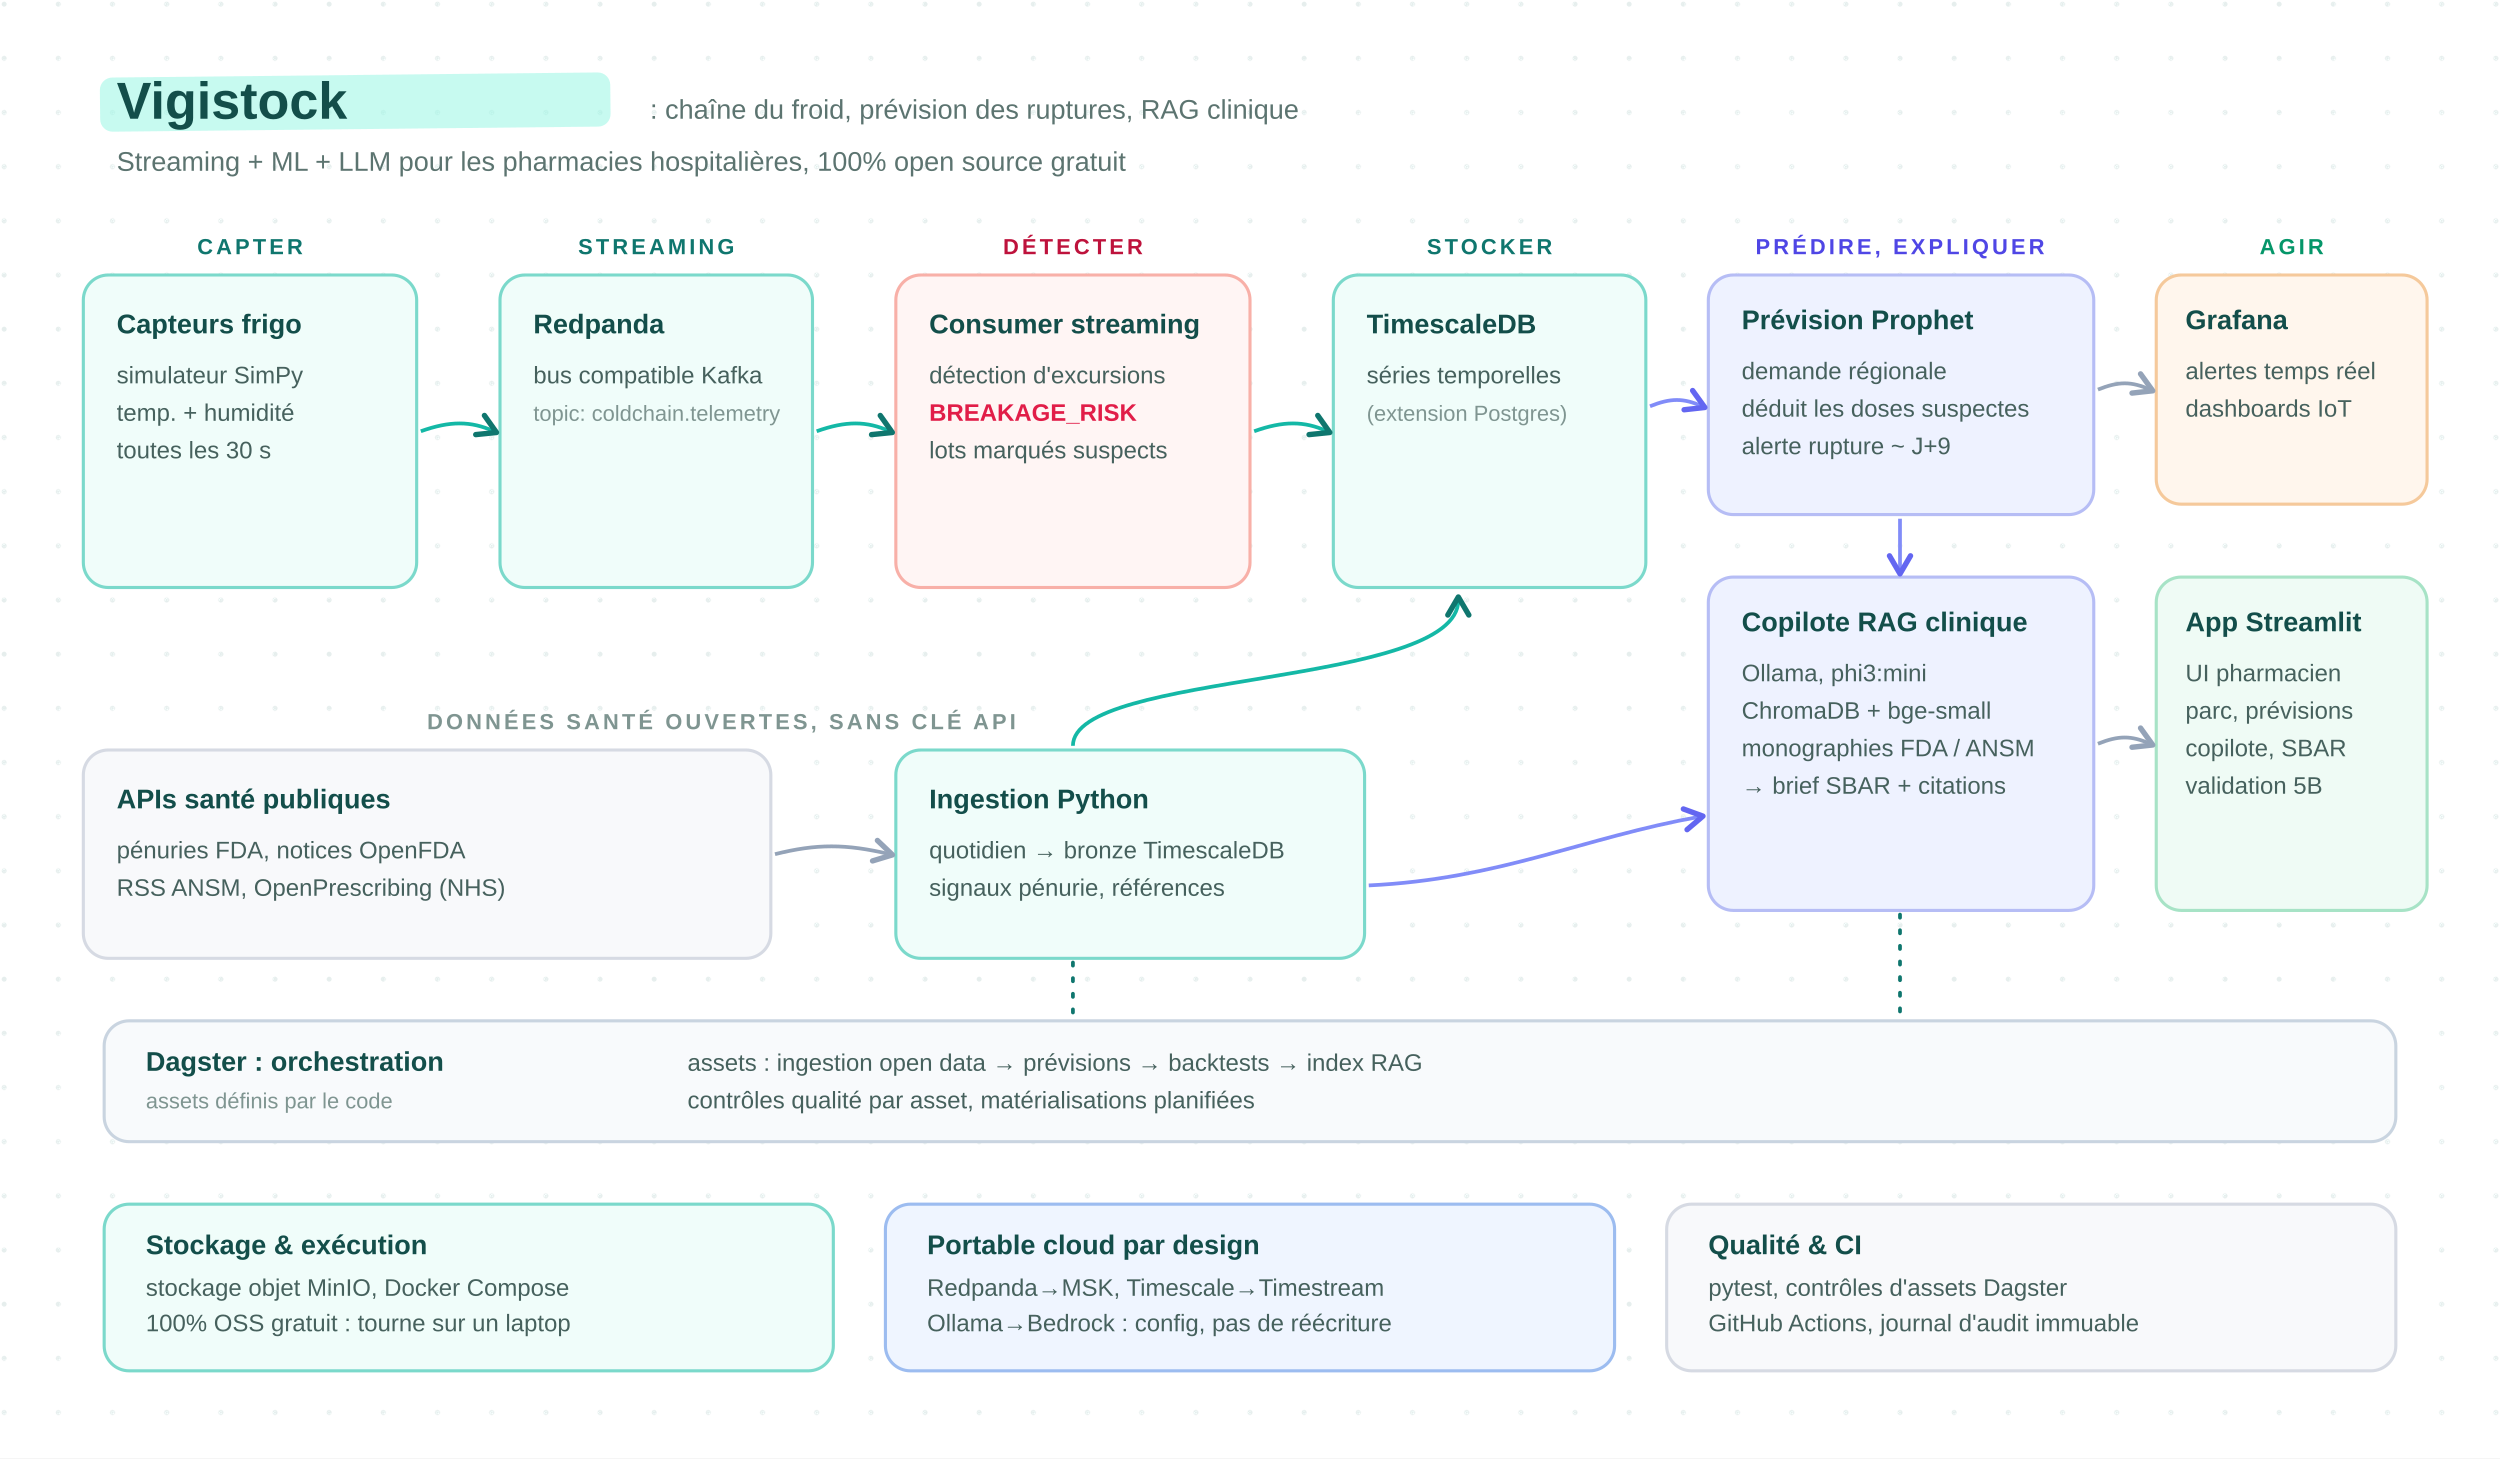
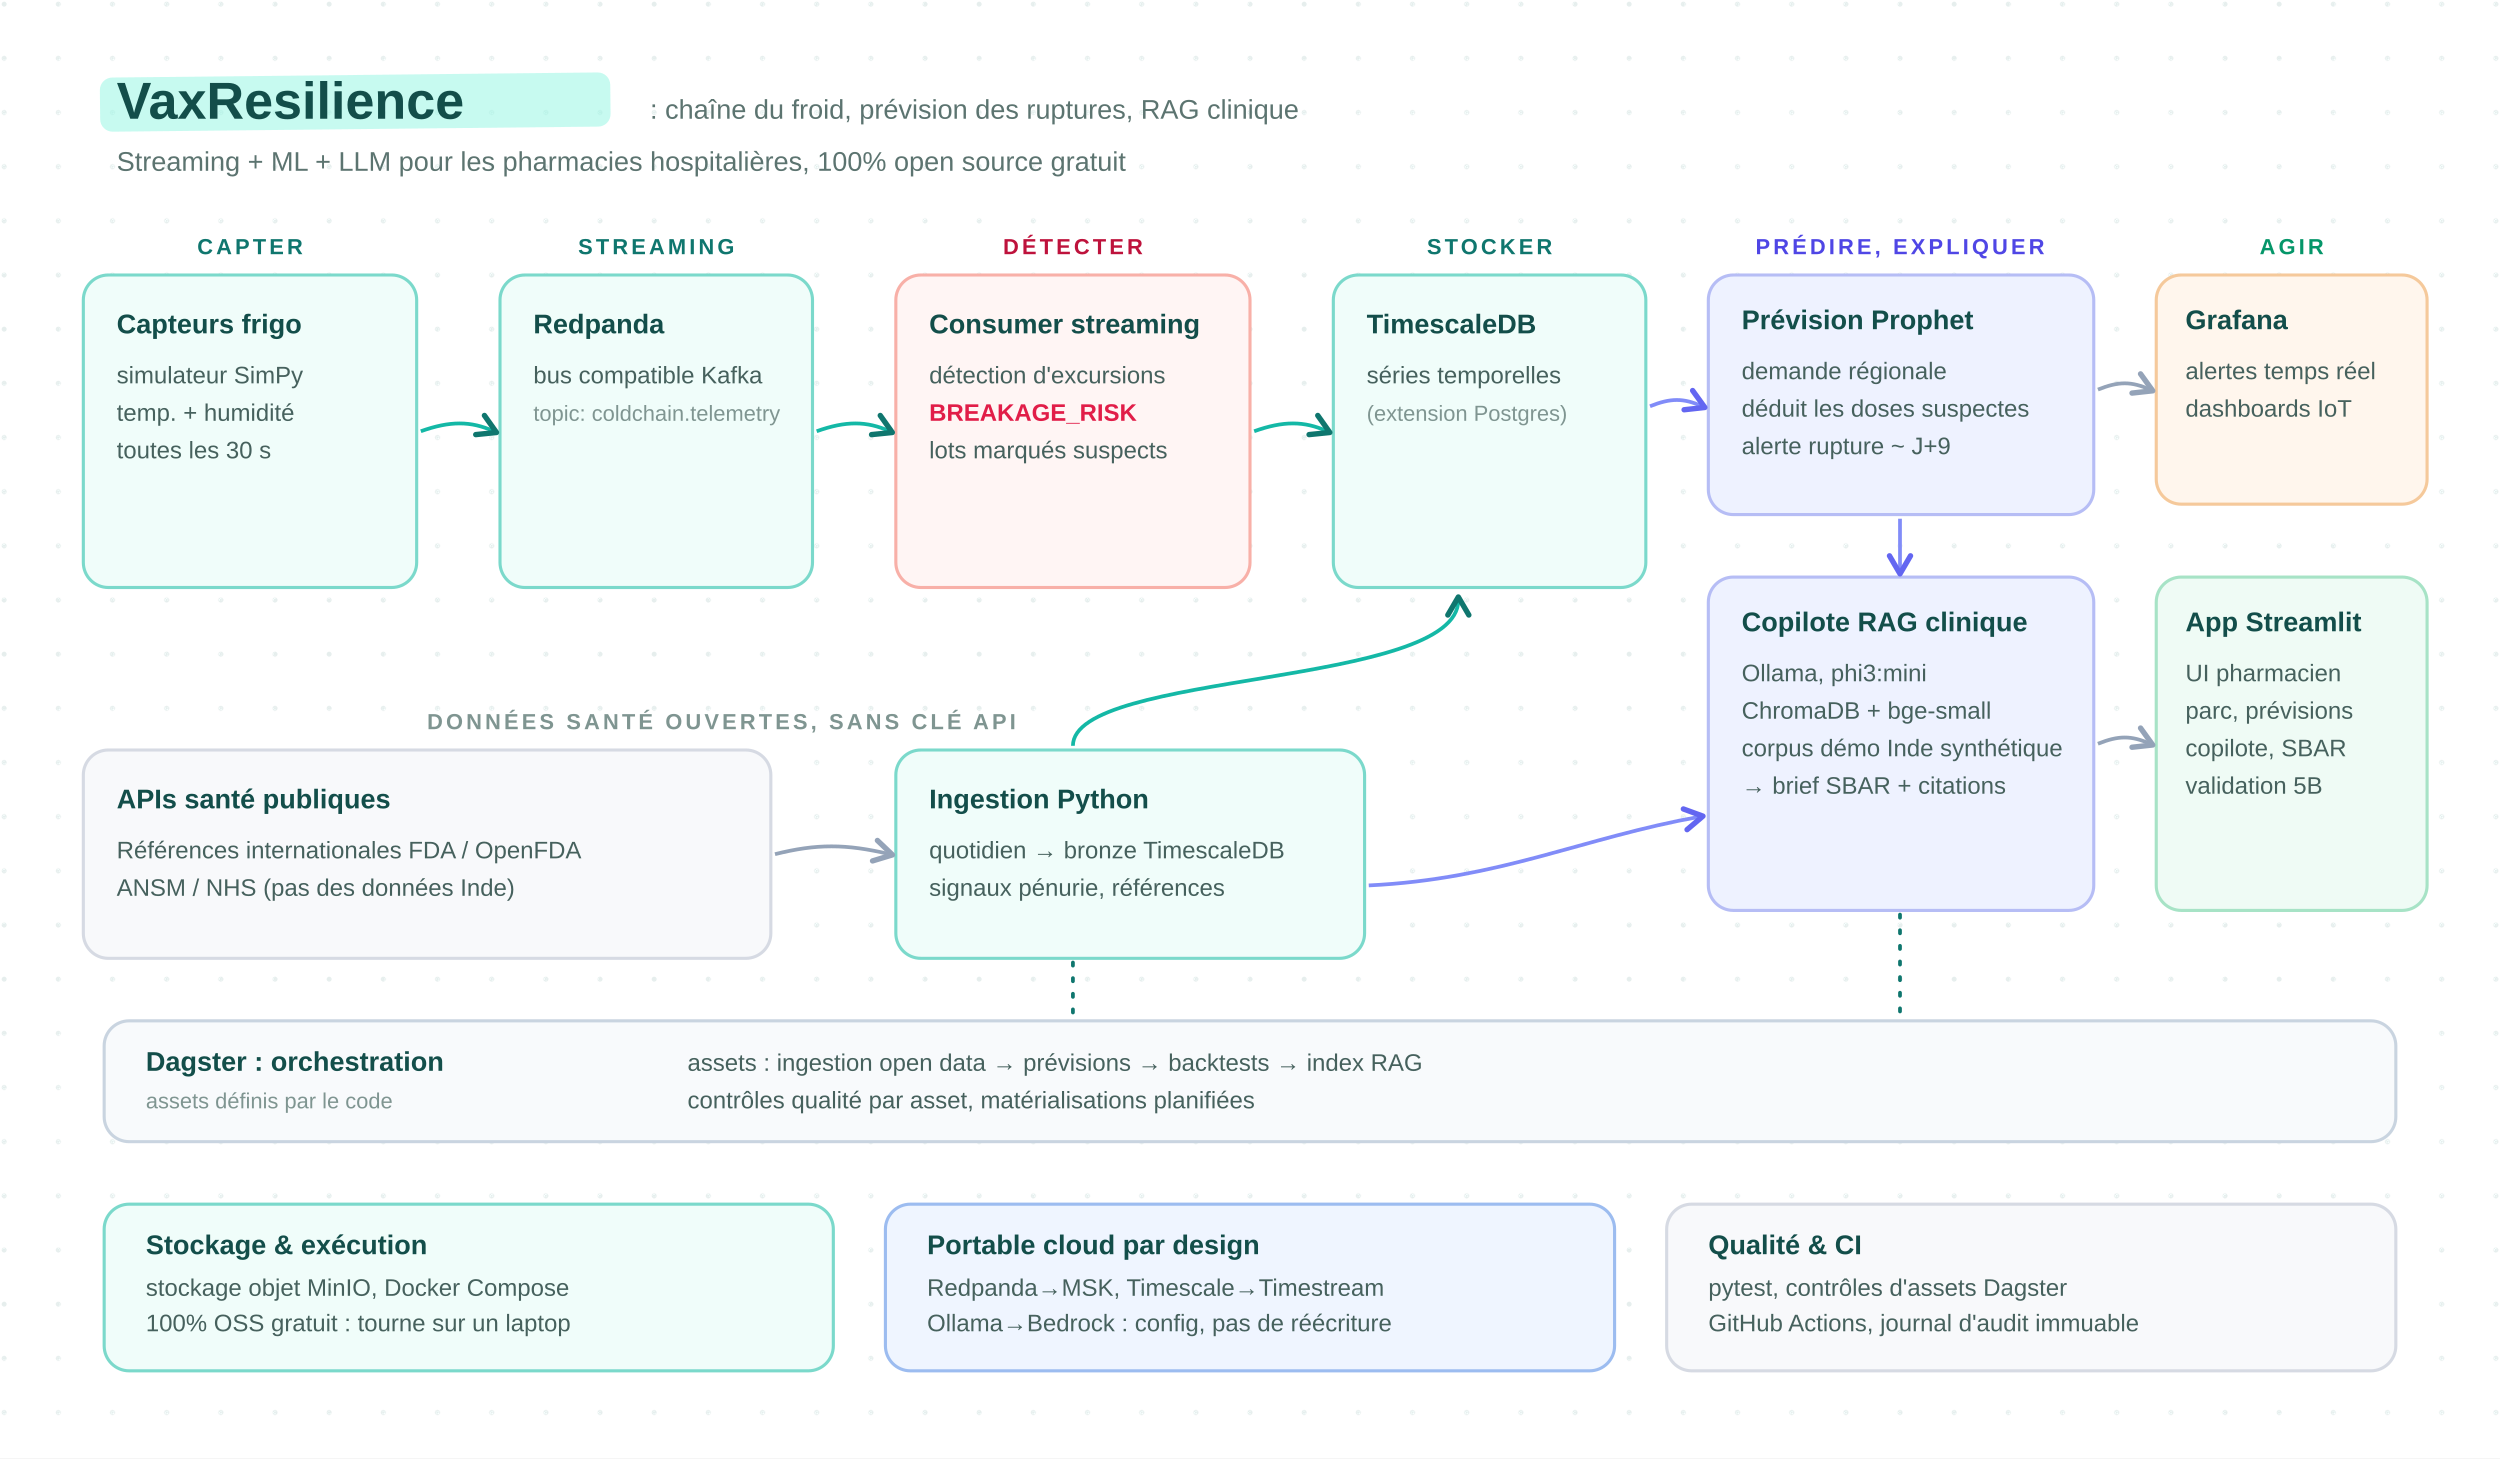
- <svg xmlns="http://www.w3.org/2000/svg" viewBox="0 0 1200 700" width="1200" height="700" role="img" aria-label="Schéma d'architecture Vigistock">
+ <svg xmlns="http://www.w3.org/2000/svg" viewBox="0 0 1200 700" width="1200" height="700" role="img" aria-label="Schéma d'architecture VaxResilience">
  <defs>
    <pattern id="dots" width="26" height="26" patternUnits="userSpaceOnUse">
      <circle cx="2" cy="2" r="1.2" fill="#E6EEED" />
    </pattern>
    <marker id="chT" viewBox="0 0 10 10" refX="7" refY="5" markerWidth="8" markerHeight="8" orient="auto">
      <path d="M2 1.5 L8 5 L2 8.5" fill="none" stroke="#0F766E" stroke-width="1.8" stroke-linecap="round" stroke-linejoin="round" />
    </marker>
    <marker id="chI" viewBox="0 0 10 10" refX="7" refY="5" markerWidth="8" markerHeight="8" orient="auto">
      <path d="M2 1.5 L8 5 L2 8.5" fill="none" stroke="#6366F1" stroke-width="1.8" stroke-linecap="round" stroke-linejoin="round" />
    </marker>
    <marker id="chG" viewBox="0 0 10 10" refX="7" refY="5" markerWidth="8" markerHeight="8" orient="auto">
      <path d="M2 1.5 L8 5 L2 8.5" fill="none" stroke="#94A3B8" stroke-width="1.8" stroke-linecap="round" stroke-linejoin="round" />
    </marker>
    <style>
      text { font-family:'Segoe UI',-apple-system,'Helvetica Neue',Arial,sans-serif; }
      .h1 { font-size:25px; font-weight:700; fill:#134E4A; }
      .h2 { font-size:13px; fill:#5C7470; }
      .lab { font-size:10.5px; font-weight:600; letter-spacing:1.5px; }
      .bt { font-size:13px; font-weight:700; fill:#134E4A; }
      .bl { font-size:11.5px; fill:#46615D; }
      .sm { font-size:10.5px; fill:#7F9591; }
      .risk { font-size:11.5px; font-weight:700; fill:#E11D48; }
      .mono { }
      .flowT { stroke:#14B8A6; stroke-width:1.8; fill:none; }
      .flowI { stroke:#818CF8; stroke-width:1.8; fill:none; }
      .flowG { stroke:#94A3B8; stroke-width:1.8; fill:none; }
      .dot { stroke:#0F766E; stroke-width:1.8; fill:none; stroke-dasharray:1.5 6; stroke-linecap:round; }
    </style>
  </defs>
  <rect width="1200" height="700" fill="#FFFFFF" />
  <rect width="1200" height="700" fill="url(#dots)" />
  <rect x="48" y="36" width="245" height="26" rx="6" fill="#99F6E4" opacity="0.55" transform="rotate(-0.6 170 49)" />
-   <text x="56" y="57" class="h1">Vigistock</text>
+   <text x="56" y="57" class="h1">VaxResilience</text>
  <text x="312" y="57" class="h2">: chaîne du froid, prévision des ruptures, RAG clinique</text>
  <text x="56" y="82" class="h2">Streaming + ML + LLM pour les pharmacies hospitalières, 100% open source gratuit</text>
  <text x="120" y="122" class="lab" text-anchor="middle" fill="#0F766E">CAPTER</text>
  <text x="315" y="122" class="lab" text-anchor="middle" fill="#0F766E">STREAMING</text>
  <text x="515" y="122" class="lab" text-anchor="middle" fill="#BE123C">DÉTECTER</text>
  <text x="715" y="122" class="lab" text-anchor="middle" fill="#0F766E">STOCKER</text>
  <text x="912" y="122" class="lab" text-anchor="middle" fill="#4F46E5">PRÉDIRE, EXPLIQUER</text>
  <text x="1100" y="122" class="lab" text-anchor="middle" fill="#059669">AGIR</text>
  <rect x="40" y="132" width="160" height="150" rx="12" fill="#F0FDFA" stroke="#7BD9CB" stroke-width="1.5" />
  <text x="56" y="160" class="bt">Capteurs frigo</text>
  <text x="56" y="184" class="bl">simulateur SimPy</text>
  <text x="56" y="202" class="bl">temp. + humidité</text>
  <text x="56" y="220" class="bl">toutes les 30 s</text>
  <rect x="240" y="132" width="150" height="150" rx="12" fill="#F0FDFA" stroke="#7BD9CB" stroke-width="1.5" />
  <text x="256" y="160" class="bt">Redpanda</text>
  <text x="256" y="184" class="bl">bus compatible Kafka</text>
  <text x="256" y="202" class="sm mono">topic: coldchain.telemetry</text>
  <rect x="430" y="132" width="170" height="150" rx="12" fill="#FFF5F4" stroke="#F8B0A8" stroke-width="1.5" />
  <text x="446" y="160" class="bt">Consumer streaming</text>
  <text x="446" y="184" class="bl">détection d'excursions</text>
  <text x="446" y="202" class="risk mono">BREAKAGE_RISK</text>
  <text x="446" y="220" class="bl">lots marqués suspects</text>
  <rect x="640" y="132" width="150" height="150" rx="12" fill="#F0FDFA" stroke="#7BD9CB" stroke-width="1.5" />
  <text x="656" y="160" class="bt">TimescaleDB</text>
  <text x="656" y="184" class="bl">séries temporelles</text>
  <text x="656" y="202" class="sm">(extension Postgres)</text>
  <path d="M202 207 C 216 202, 226 202, 237 207" class="flowT" marker-end="url(#chT)" />
  <path d="M392 207 C 406 202, 416 202, 427 207" class="flowT" marker-end="url(#chT)" />
  <path d="M602 207 C 616 202, 626 202, 637 207" class="flowT" marker-end="url(#chT)" />
  <text x="205" y="350" class="lab" fill="#7F9591">DONNÉES SANTÉ OUVERTES, SANS CLÉ API</text>
  <rect x="40" y="360" width="330" height="100" rx="12" fill="#F8F9FB" stroke="#D6DAE3" stroke-width="1.5" />
  <text x="56" y="388" class="bt" fill="#334155">APIs santé publiques</text>
-   <text x="56" y="412" class="bl">pénuries FDA, notices OpenFDA</text>
-   <text x="56" y="430" class="bl">RSS ANSM, OpenPrescribing (NHS)</text>
+   <text x="56" y="412" class="bl">Références internationales FDA / OpenFDA</text>
+   <text x="56" y="430" class="bl">ANSM / NHS (pas des données Inde)</text>
  <rect x="430" y="360" width="225" height="100" rx="12" fill="#F0FDFA" stroke="#7BD9CB" stroke-width="1.5" />
  <text x="446" y="388" class="bt">Ingestion Python</text>
  <text x="446" y="412" class="bl">quotidien → bronze TimescaleDB</text>
  <text x="446" y="430" class="bl">signaux pénurie, références</text>
  <path d="M372 410 C 392 405, 406 405, 427 410" class="flowG" marker-end="url(#chG)" />
  <path d="M515 358 C 515 322, 700 330, 700 288" class="flowT" marker-end="url(#chT)" />
  <path d="M657 425 C 720 422, 760 402, 816 392" class="flowI" marker-end="url(#chI)" />
  <rect x="820" y="132" width="185" height="115" rx="12" fill="#EEF2FF" stroke="#B6BDF5" stroke-width="1.5" />
  <text x="836" y="158" class="bt" fill="#3730A3">Prévision Prophet</text>
  <text x="836" y="182" class="bl">demande régionale</text>
  <text x="836" y="200" class="bl">déduit les doses suspectes</text>
  <text x="836" y="218" class="bl">alerte rupture ~ J+9</text>
  <rect x="820" y="277" width="185" height="160" rx="12" fill="#EEF2FF" stroke="#B6BDF5" stroke-width="1.5" />
  <text x="836" y="303" class="bt" fill="#3730A3">Copilote RAG clinique</text>
  <text x="836" y="327" class="bl">Ollama, phi3:mini</text>
  <text x="836" y="345" class="bl">ChromaDB + bge-small</text>
-   <text x="836" y="363" class="bl">monographies FDA / ANSM</text>
+   <text x="836" y="363" class="bl">corpus démo Inde synthétique</text>
  <text x="836" y="381" class="bl">→ brief SBAR + citations</text>
  <path d="M792 195 C 802 191, 808 191, 817 195" class="flowI" marker-end="url(#chI)" />
  <path d="M912 249 C 912 258, 912 265, 912 274" class="flowI" marker-end="url(#chI)" />
  <rect x="1035" y="132" width="130" height="110" rx="12" fill="#FFF6ED" stroke="#F5C99B" stroke-width="1.5" />
  <text x="1049" y="158" class="bt" fill="#C2580C">Grafana</text>
  <text x="1049" y="182" class="bl">alertes temps réel</text>
  <text x="1049" y="200" class="bl">dashboards IoT</text>
  <rect x="1035" y="277" width="130" height="160" rx="12" fill="#EFFBF5" stroke="#A7E3C6" stroke-width="1.5" />
  <text x="1049" y="303" class="bt" fill="#047857">App Streamlit</text>
  <text x="1049" y="327" class="bl">UI pharmacien</text>
  <text x="1049" y="345" class="bl">parc, prévisions</text>
  <text x="1049" y="363" class="bl">copilote, SBAR</text>
  <text x="1049" y="381" class="bl">validation 5B</text>
  <path d="M1007 187 C 1017 183, 1023 183, 1032 187" class="flowG" marker-end="url(#chG)" />
  <path d="M1007 357 C 1017 353, 1023 353, 1032 357" class="flowG" marker-end="url(#chG)" />
  <path d="M515 462 L515 486" class="dot" />
  <path d="M912 439 L912 486" class="dot" />
  <rect x="50" y="490" width="1100" height="58" rx="12" fill="#F8FAFC" stroke="#C9D4E0" stroke-width="1.5" />
  <text x="70" y="514" class="bt" fill="#334155">Dagster : orchestration</text>
  <text x="70" y="532" class="sm">assets définis par le code</text>
  <text x="330" y="514" class="bl">assets : ingestion open data → prévisions → backtests → index RAG</text>
  <text x="330" y="532" class="bl">contrôles qualité par asset, matérialisations planifiées</text>
  <rect x="50" y="578" width="350" height="80" rx="12" fill="#F0FDFA" stroke="#7BD9CB" stroke-width="1.5" />
  <text x="70" y="602" class="bt">Stockage &amp; exécution</text>
  <text x="70" y="622" class="bl">stockage objet MinIO, Docker Compose</text>
  <text x="70" y="639" class="bl">100% OSS gratuit : tourne sur un laptop</text>
  <rect x="425" y="578" width="350" height="80" rx="12" fill="#EFF5FF" stroke="#9CBCF0" stroke-width="1.5" />
  <text x="445" y="602" class="bt" fill="#1D4ED8">Portable cloud par design</text>
  <text x="445" y="622" class="bl">Redpanda→MSK, Timescale→Timestream</text>
  <text x="445" y="639" class="bl">Ollama→Bedrock : config, pas de réécriture</text>
  <rect x="800" y="578" width="350" height="80" rx="12" fill="#F8F9FB" stroke="#D6DAE3" stroke-width="1.5" />
  <text x="820" y="602" class="bt" fill="#475569">Qualité &amp; CI</text>
  <text x="820" y="622" class="bl">pytest, contrôles d'assets Dagster</text>
  <text x="820" y="639" class="bl">GitHub Actions, journal d'audit immuable</text>
</svg>
